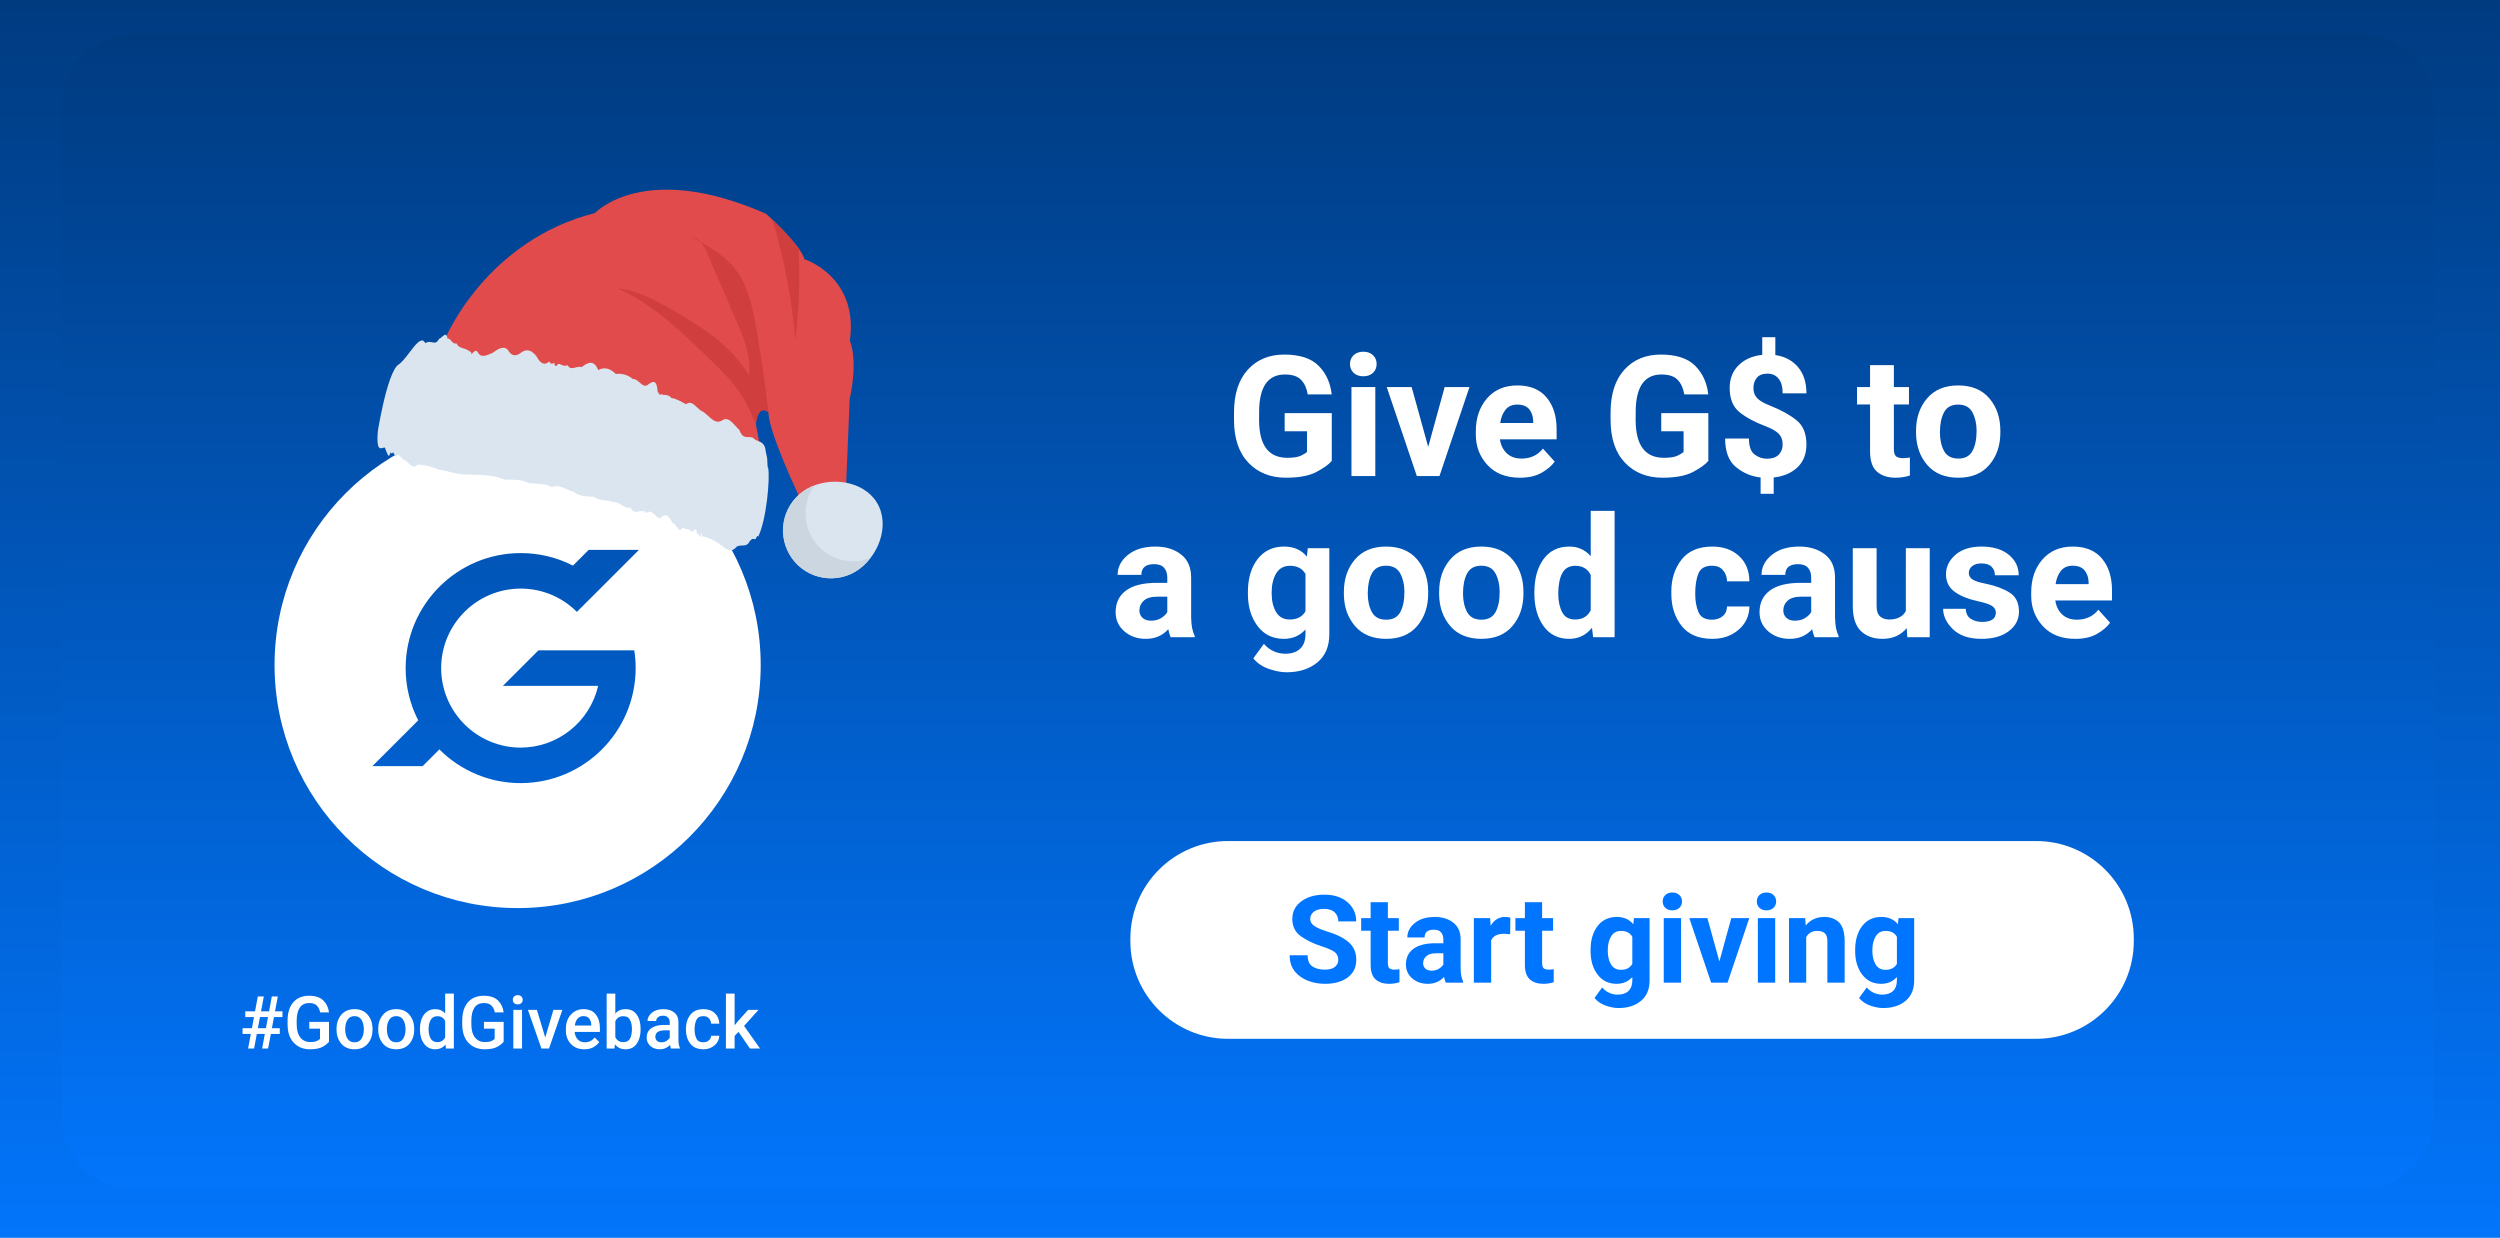
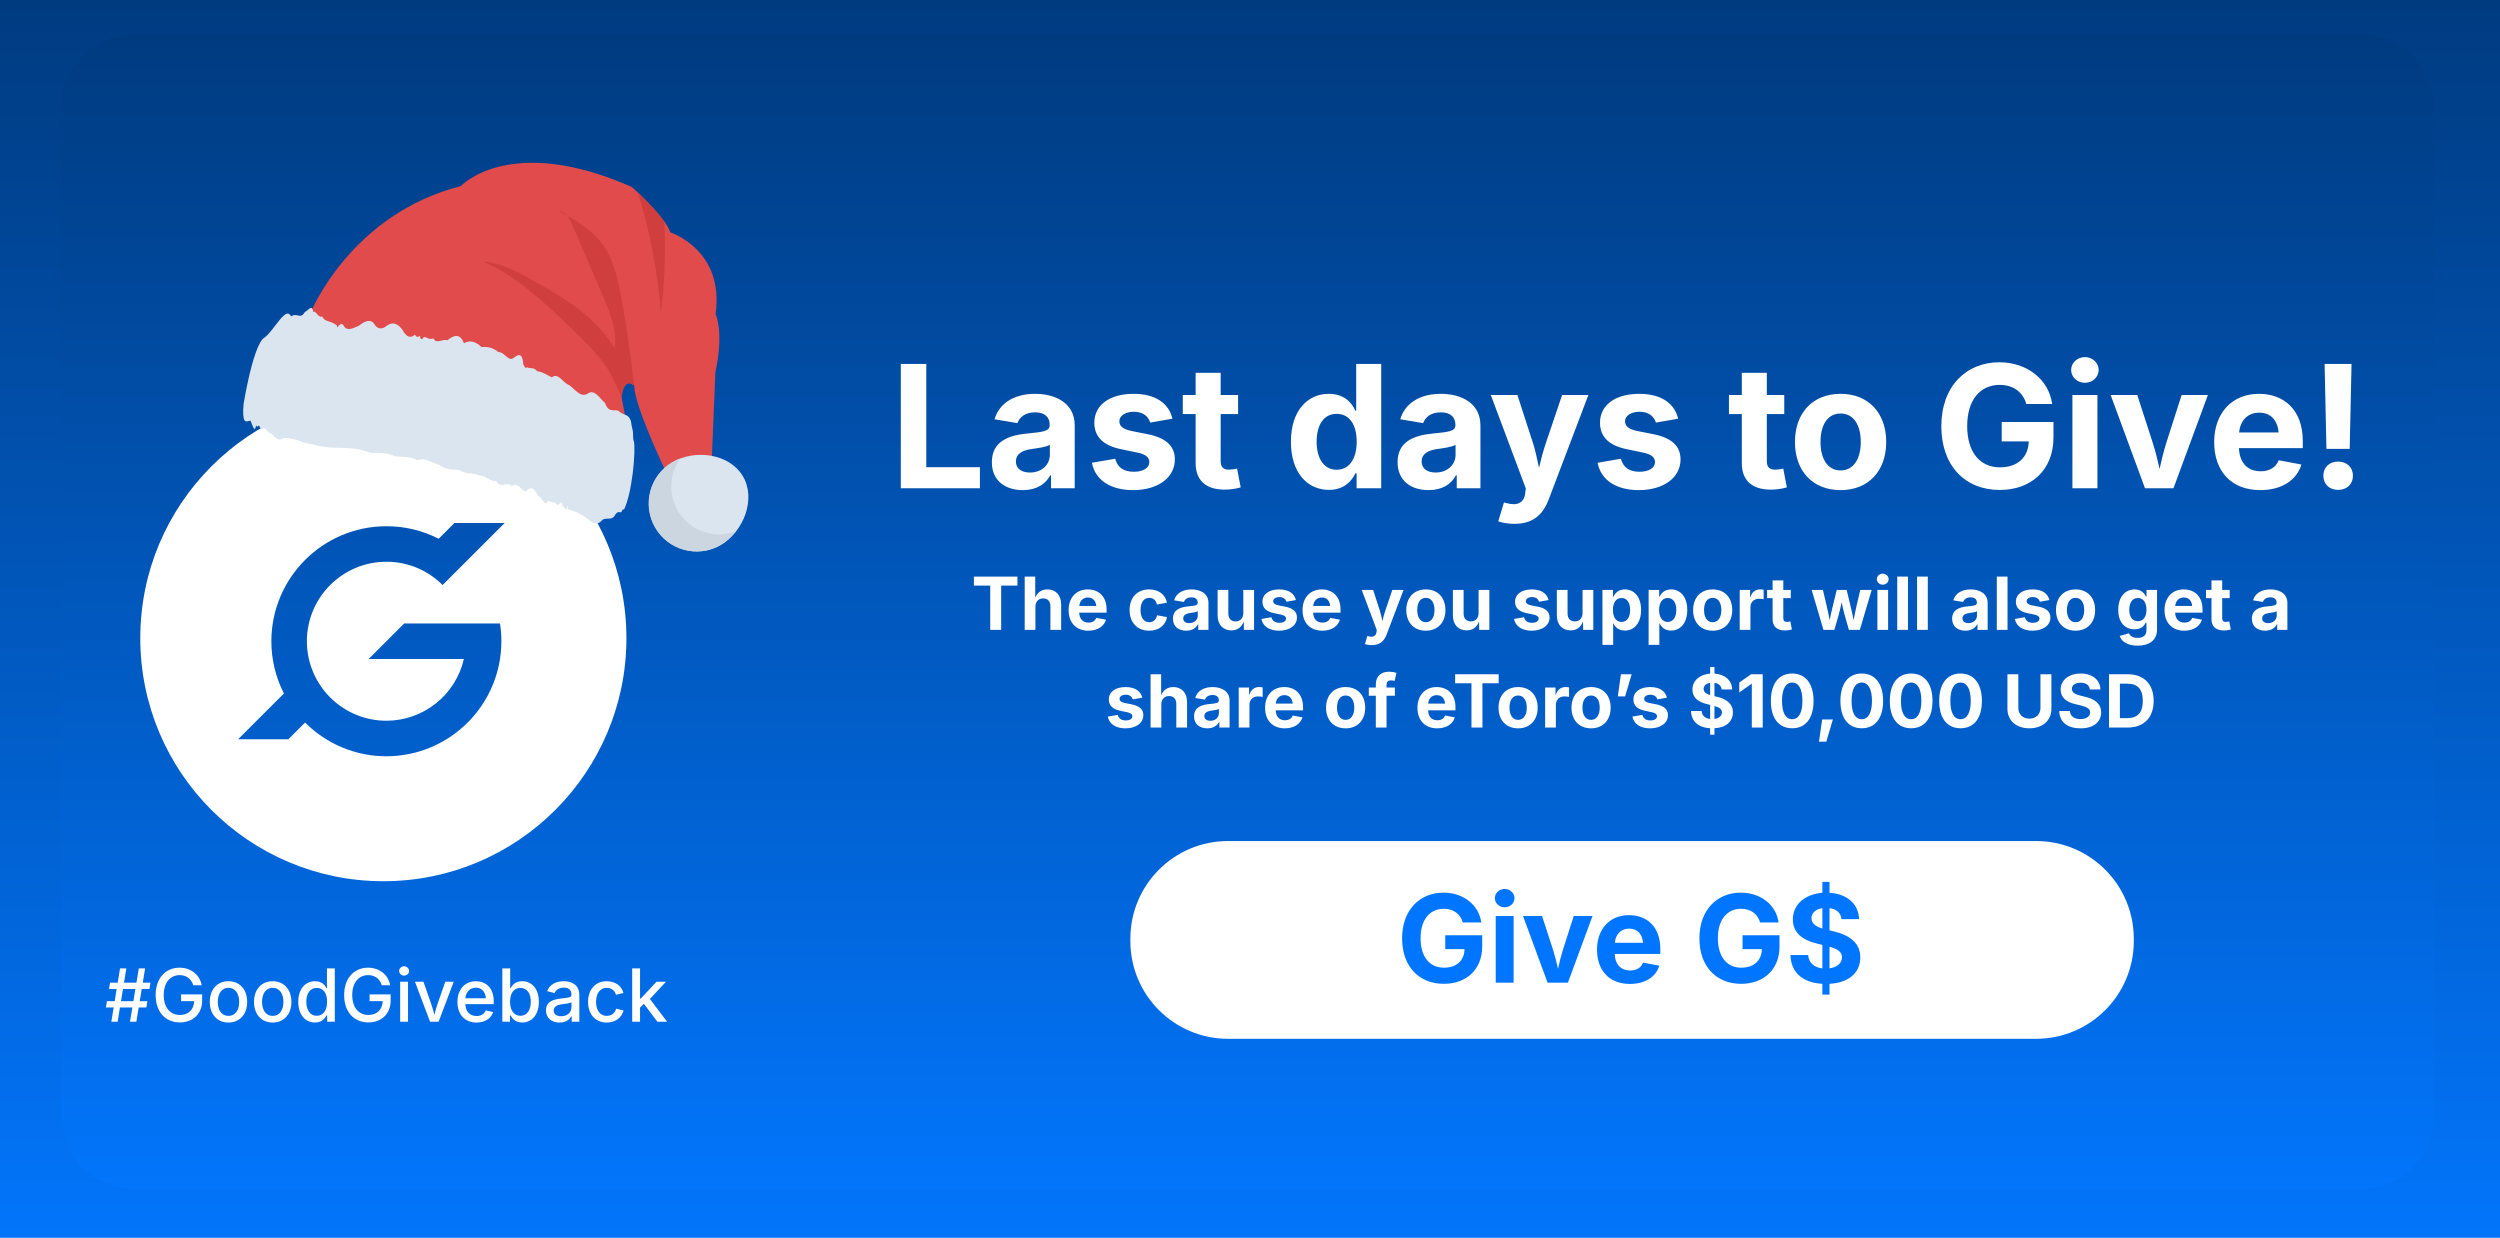
<svg xmlns="http://www.w3.org/2000/svg" preserveAspectRatio="xMidYMid meet" width="100%" height="100%" viewBox="0 0 1024 507">
  <defs>
    <linearGradient id="linear-gradient" x1="0.5" x2="0.5" y2="1" gradientUnits="objectBoundingBox">
      <stop offset="0" stop-color="#003b80" />
      <stop offset="1" stop-color="#0275fb" />
    </linearGradient>
    <clipPath id="clip-path">
-       <path id="Path_72" data-name="Path 72" d="M0-128.883H199.122V-328H0Z" transform="translate(0 328)" fill="#fff" />
+       <path id="Trazado_72" data-name="Trazado 72" d="M0-128.883H199.122V-328H0Z" transform="translate(0 328)" fill="#fff" />
    </clipPath>
    <clipPath id="clip-Homescreen_banner_2">
      <rect width="1024" height="507" />
    </clipPath>
  </defs>
  <g id="Homescreen_banner_2" data-name="Homescreen banner 2" clip-path="url(#clip-Homescreen_banner_2)">
    <rect width="1024" height="507" fill="url(#linear-gradient)" />
-     <rect id="Rectangle_2136" data-name="Rectangle 2136" width="972" height="473" rx="30" transform="translate(25 14)" fill="url(#linear-gradient)" />
-     <text id="Give_G_to_a_good_cause" data-name="Give G$ to  a good cause" transform="translate(417 128)" fill="#fff" font-size="69" font-family="Roboto" font-weight="700">
-       <tspan x="85.276" y="67">Give G$ to </tspan>
-       <tspan x="37.642" y="133">a good cause</tspan>
+     <rect id="Rectángulo_2136" data-name="Rectángulo 2136" width="972" height="473" rx="30" transform="translate(25 14)" fill="url(#linear-gradient)" />
+     <text id="Last_days_to_Give_" data-name="Last days to Give! " transform="translate(360 132)" fill="#fff" font-size="70" font-family="Inter-Bold, Inter" font-weight="700">
+       <tspan x="4.358" y="68">Last days to Give!</tspan>
    </text>
-     <g id="Group_3740" data-name="Group 3740" transform="translate(19 4.489)">
-       <rect id="Rectangle_2135" data-name="Rectangle 2135" width="411" height="81" rx="40" transform="translate(444 340)" fill="#fff" />
-       <text id="Start_giving" data-name="Start giving" transform="translate(650 398)" fill="#0075ff" font-size="50" font-family="Roboto" font-weight="700">
-         <tspan x="-142.454" y="0">Start giving</tspan>
+     <g id="Grupo_3740" data-name="Grupo 3740" transform="translate(19 4.489)">
+       <rect id="Rectángulo_2135" data-name="Rectángulo 2135" width="411" height="81" rx="40" transform="translate(444 340)" fill="#fff" />
+       <text id="Give_G_" data-name="Give G$" transform="translate(650 398)" fill="#0075ff" font-size="50" font-family="Inter-Bold, Inter" font-weight="700">
+         <tspan x="-96.996" y="0">Give G$</tspan>
      </text>
    </g>
-     <g id="Group_3741" data-name="Group 3741">
-       <g id="Group_3734" data-name="Group 3734" transform="translate(-217.074 -102.918)">
-         <g id="Group_3720" data-name="Group 3720" transform="translate(329.535 275.749)">
-           <g id="Group_152" data-name="Group 152" clip-path="url(#clip-path)">
-             <g id="Group_151" data-name="Group 151" transform="translate(0 0)">
-               <path id="Path_71" data-name="Path 71" d="M-128.886-64.442A99.56,99.56,0,0,0-228.449-164a99.562,99.562,0,0,0-99.559,99.559,99.562,99.562,0,0,0,99.559,99.558,99.56,99.56,0,0,0,99.563-99.558M-178.77-111.6-198.932-91.44s-.005,0-.005-.007l-5.244,5.243a32.354,32.354,0,0,0-23.027-9.538,32.6,32.6,0,0,0-32.561,32.562,32.6,32.6,0,0,0,32.561,32.565A32.619,32.619,0,0,0-195.466-55.9h-39.018l14.546-14.548h39.273a47.231,47.231,0,0,1,.564,7.272,47.163,47.163,0,0,1-47.108,47.112A46.956,46.956,0,0,1-260.5-29.877l-6.858,6.857H-287.94l18.769-18.756a46.848,46.848,0,0,1-5.147-21.405,47.163,47.163,0,0,1,47.109-47.108,46.881,46.881,0,0,1,21.421,5.129l6.444-6.443Z" transform="translate(328.008 164.001)" fill="#fff" />
+     <g id="Grupo_3741" data-name="Grupo 3741" transform="translate(-55 -11)">
+       <g id="Grupo_3734" data-name="Grupo 3734" transform="translate(-217.074 -102.918)">
+         <g id="Grupo_3720" data-name="Grupo 3720" transform="translate(329.535 275.749)">
+           <g id="Grupo_152" data-name="Grupo 152" clip-path="url(#clip-path)">
+             <g id="Grupo_151" data-name="Grupo 151" transform="translate(0 0)">
+               <path id="Trazado_71" data-name="Trazado 71" d="M-128.886-64.442A99.56,99.56,0,0,0-228.449-164a99.562,99.562,0,0,0-99.559,99.559,99.562,99.562,0,0,0,99.559,99.558,99.56,99.56,0,0,0,99.563-99.558M-178.77-111.6-198.932-91.44s-.005,0-.005-.007l-5.244,5.243a32.354,32.354,0,0,0-23.027-9.538,32.6,32.6,0,0,0-32.561,32.562,32.6,32.6,0,0,0,32.561,32.565A32.619,32.619,0,0,0-195.466-55.9h-39.018l14.546-14.548h39.273a47.231,47.231,0,0,1,.564,7.272,47.163,47.163,0,0,1-47.108,47.112A46.956,46.956,0,0,1-260.5-29.877l-6.858,6.857H-287.94l18.769-18.756a46.848,46.848,0,0,1-5.147-21.405,47.163,47.163,0,0,1,47.109-47.108,46.881,46.881,0,0,1,21.421,5.129l6.444-6.443Z" transform="translate(328.008 164.001)" fill="#fff" />
            </g>
          </g>
        </g>
        <g id="_001-hat" data-name="001-hat" transform="translate(387.848 165.516) rotate(8)">
-           <path id="Path_73" data-name="Path 73" d="M0,73.625S10.707,31.784,53.54,14.255c0,0,16.872-24.338,69.439-9.412,0,0,15.577,10.385,18.173,16.221,0,0,23.037,3.9,23.037,30.5,0,0,4.542,6.816,3.247,23.687L171,111.272l-17.2,13.3-.973-6.487s-16.55-24.989-17.522-32.77c0,0-4.542-3.569-4.542,5.192l4.542,13.625L9.083,94.354Z" transform="translate(22.125 0)" fill="#e14b4b" />
-           <g id="Group_3721" data-name="Group 3721" transform="translate(89.204 6.808)">
-             <path id="Path_74" data-name="Path 74" d="M16.2,47.664A237.124,237.124,0,0,0,0,0,94.523,94.523,0,0,1,12.3,10.2,219.78,219.78,0,0,1,16.2,47.664Z" transform="translate(58.758 0)" fill="#d03f3e" />
-             <path id="Path_75" data-name="Path 75" d="M0,.007A5.3,5.3,0,0,1,3.779,1.446C2.537.94,1.249.474,0,.007Z" transform="translate(27.177 11.751)" fill="#d03f3e" />
-             <path id="Path_76" data-name="Path 76" d="M68.183,65.265c-.467-.315-4.436-3-4.476,5.14-1.755-2.333-3.234-4.982-4.91-7.361-4.673-6.7-11.449-11.64-18.068-16.471C28.071,37.345,15.031,27.959,0,23.523c7.4-.388,14.6,2.261,21.492,4.943,13.631,5.3,27.683,11.41,36.681,22.9-.039-7.71-4.167-14.722-8.176-21.3Q42.11,17.1,34.223,4.128A16.208,16.208,0,0,0,30.95,0c5.843,2.222,11.489,4.943,15.886,9.307,5.843,5.8,8.761,13.822,11.331,21.65C61.874,42.255,65.226,53.737,68.183,65.265Z" transform="translate(0 13.198)" fill="#d03f3e" />
+           <path id="Trazado_73" data-name="Trazado 73" d="M0,73.625S10.707,31.784,53.54,14.255c0,0,16.872-24.338,69.439-9.412,0,0,15.577,10.385,18.173,16.221,0,0,23.037,3.9,23.037,30.5,0,0,4.542,6.816,3.247,23.687L171,111.272l-17.2,13.3-.973-6.487s-16.55-24.989-17.522-32.77c0,0-4.542-3.569-4.542,5.192l4.542,13.625L9.083,94.354Z" transform="translate(22.125 0)" fill="#e14b4b" />
+           <g id="Grupo_3721" data-name="Grupo 3721" transform="translate(89.204 6.808)">
+             <path id="Trazado_74" data-name="Trazado 74" d="M16.2,47.664A237.124,237.124,0,0,0,0,0,94.523,94.523,0,0,1,12.3,10.2,219.78,219.78,0,0,1,16.2,47.664Z" transform="translate(58.758 0)" fill="#d03f3e" />
+             <path id="Trazado_75" data-name="Trazado 75" d="M0,.007A5.3,5.3,0,0,1,3.779,1.446C2.537.94,1.249.474,0,.007Z" transform="translate(27.177 11.751)" fill="#d03f3e" />
+             <path id="Trazado_76" data-name="Trazado 76" d="M68.183,65.265c-.467-.315-4.436-3-4.476,5.14-1.755-2.333-3.234-4.982-4.91-7.361-4.673-6.7-11.449-11.64-18.068-16.471C28.071,37.345,15.031,27.959,0,23.523c7.4-.388,14.6,2.261,21.492,4.943,13.631,5.3,27.683,11.41,36.681,22.9-.039-7.71-4.167-14.722-8.176-21.3Q42.11,17.1,34.223,4.128A16.208,16.208,0,0,0,30.95,0c5.843,2.222,11.489,4.943,15.886,9.307,5.843,5.8,8.761,13.822,11.331,21.65C61.874,42.255,65.226,53.737,68.183,65.265Z" transform="translate(0 13.198)" fill="#d03f3e" />
          </g>
-           <g id="Group_3722" data-name="Group 3722" transform="translate(0 72.16)">
-             <path id="Path_77" data-name="Path 77" d="M.14,44.961c0-5.067-.046.749-.092-1.374-.184,5.7-.066-25.7,4.785-29.011C8.3,11.086,11.477.5,14.257,4.56c2.373-1.978,4.029.94,5.363-2.55,1.334-.7,2.346-3.845,3.424-.493,1.078-.776,2.228,2.268,3.838,1.334,1.61,2.406,3.674.933,6.6,2.925,0,2.281,1.084-2.741,2.721-.315,1.643,2.09,3.838.434,6.073-.914,2.235-2.34,4.509-3.661,6.29-1.453,1.341,1.571,3.207,1.965,5.265-.335,2.051-1.906,4.292-1.229,6.356.914,2.07,2.879,3.97,3.1,5.357,1.236,1.387,2.037,2.248-.664,2.248.618,0,.092.526,1.959,1.472-.059.946-.519,2.3,1.058,3.963-.092,1.663,2.4,3.628-.427,5.777.007,2.156-2.182,4.5-3.944,6.914.23,2.419-1.814,4.91-1.222,7.368.585a8.838,8.838,0,0,1,7.151,1.071c2.268-.519,4.39,3.207,6.244,1.676,1.86-1.814,3.451-3.411,4.666,2.419,0-1.209.572,1.669,1.6.381,1.025.644,2.5-.624,4.3,1.071,1.8-.138,3.924.822,6.257,1.65,2.327-2.5,4.857,1.656,7.466,2.129,2.609,1.334,5.3,4.548,7.933,2.491,2.642-2.57,5.232,1.255,7.657,2.747,2.425,4.647,4.68,1.052,6.638,2.9,1.959.966,3.628.322,4.87,2.938a34.9,34.9,0,0,0,1.242,3.621c.342.526.716,4.522,1.078,4.233,1.466,3.95,2.32,21.67-.125,28.65,0-.02-.289-1.223-.881,1.025-.592.408-1.485-.907-2.682,2.175-1.2,1.676-2.708.71-4.528,1.952-1.821,3.069-3.963,1.722-6.421.361a19,19,0,0,0-8.36-2.6c0-3.109-.184-.96-.539-.184-.355,1.63-.887-1.558-1.584-.513-.7-3.97-1.558.44-2.57-.789-1.019-1.084-2.189.046-3.51-1-1.321,3.253-2.787-1.308-4.39-1.157-1.6-2.34-3.352-4.193-5.225-1.262-1.873.322-3.878-3.694-6-1.3-2.123-2.136-4.371,2.156-6.73-1.288-2.36.953-4.831-1.9-7.4-1.216-2.576-.986-5.251.546-8.025-1.084-2.774.2-5.639.73-8.59-.9-2.951-.348-5.994-2.4-9.11-.651-3.115-1.288-6.31-.355-9.57-.348-3.26-1.15-6.592-.414-9.984.007-5.922-1.492-11.121-.368-15.675.085-4.555.513-8.465-.408-11.824-.447a23.036,23.036,0,0,0-8.511-.8c-2.346,2.793-4.233-1.209-5.744-1-1.512-.434-2.655-2.964-3.516-1.045-.861-.085-1.446-2.471-1.84-.94-.394-.46-.6.361-.7-.677-.105,1.347-.112,3.214-.112-.263,0,4.128-1.157.946-2.491-1.124C2.394,49.47.869,51.639.14,44.961Z" transform="translate(0 0)" fill="#dae5ef" />
-             <path id="Path_78" data-name="Path 78" d="M37.868,7.906c5.8,9.169,1.439,23.162-7.729,28.958A19.643,19.643,0,0,1,9.153,3.654C18.315-2.143,32.071-1.269,37.868,7.906Z" transform="translate(169.772 37.16)" fill="#dae5ef" />
+           <g id="Grupo_3722" data-name="Grupo 3722" transform="translate(0 72.16)">
+             <path id="Trazado_77" data-name="Trazado 77" d="M.14,44.961c0-5.067-.046.749-.092-1.374-.184,5.7-.066-25.7,4.785-29.011C8.3,11.086,11.477.5,14.257,4.56c2.373-1.978,4.029.94,5.363-2.55,1.334-.7,2.346-3.845,3.424-.493,1.078-.776,2.228,2.268,3.838,1.334,1.61,2.406,3.674.933,6.6,2.925,0,2.281,1.084-2.741,2.721-.315,1.643,2.09,3.838.434,6.073-.914,2.235-2.34,4.509-3.661,6.29-1.453,1.341,1.571,3.207,1.965,5.265-.335,2.051-1.906,4.292-1.229,6.356.914,2.07,2.879,3.97,3.1,5.357,1.236,1.387,2.037,2.248-.664,2.248.618,0,.092.526,1.959,1.472-.059.946-.519,2.3,1.058,3.963-.092,1.663,2.4,3.628-.427,5.777.007,2.156-2.182,4.5-3.944,6.914.23,2.419-1.814,4.91-1.222,7.368.585a8.838,8.838,0,0,1,7.151,1.071c2.268-.519,4.39,3.207,6.244,1.676,1.86-1.814,3.451-3.411,4.666,2.419,0-1.209.572,1.669,1.6.381,1.025.644,2.5-.624,4.3,1.071,1.8-.138,3.924.822,6.257,1.65,2.327-2.5,4.857,1.656,7.466,2.129,2.609,1.334,5.3,4.548,7.933,2.491,2.642-2.57,5.232,1.255,7.657,2.747,2.425,4.647,4.68,1.052,6.638,2.9,1.959.966,3.628.322,4.87,2.938a34.9,34.9,0,0,0,1.242,3.621c.342.526.716,4.522,1.078,4.233,1.466,3.95,2.32,21.67-.125,28.65,0-.02-.289-1.223-.881,1.025-.592.408-1.485-.907-2.682,2.175-1.2,1.676-2.708.71-4.528,1.952-1.821,3.069-3.963,1.722-6.421.361a19,19,0,0,0-8.36-2.6c0-3.109-.184-.96-.539-.184-.355,1.63-.887-1.558-1.584-.513-.7-3.97-1.558.44-2.57-.789-1.019-1.084-2.189.046-3.51-1-1.321,3.253-2.787-1.308-4.39-1.157-1.6-2.34-3.352-4.193-5.225-1.262-1.873.322-3.878-3.694-6-1.3-2.123-2.136-4.371,2.156-6.73-1.288-2.36.953-4.831-1.9-7.4-1.216-2.576-.986-5.251.546-8.025-1.084-2.774.2-5.639.73-8.59-.9-2.951-.348-5.994-2.4-9.11-.651-3.115-1.288-6.31-.355-9.57-.348-3.26-1.15-6.592-.414-9.984.007-5.922-1.492-11.121-.368-15.675.085-4.555.513-8.465-.408-11.824-.447a23.036,23.036,0,0,0-8.511-.8c-2.346,2.793-4.233-1.209-5.744-1-1.512-.434-2.655-2.964-3.516-1.045-.861-.085-1.446-2.471-1.84-.94-.394-.46-.6.361-.7-.677-.105,1.347-.112,3.214-.112-.263,0,4.128-1.157.946-2.491-1.124C2.394,49.47.869,51.639.14,44.961Z" transform="translate(0 0)" fill="#dae5ef" />
+             <path id="Trazado_78" data-name="Trazado 78" d="M37.868,7.906c5.8,9.169,1.439,23.162-7.729,28.958A19.643,19.643,0,0,1,9.153,3.654C18.315-2.143,32.071-1.269,37.868,7.906Z" transform="translate(169.772 37.16)" fill="#dae5ef" />
          </g>
-           <g id="Group_3723" data-name="Group 3723" transform="translate(169.763 111.857)">
-             <path id="Path_79" data-name="Path 79" d="M37.154,26.356a21.016,21.016,0,0,1-7.033,7.558A19.629,19.629,0,1,1,9.155.723,13.033,13.033,0,0,1,10.469,0a19.553,19.553,0,0,0,.789,19.586A19.525,19.525,0,0,0,37.154,26.356Z" transform="translate(0 0.388)" fill="#cbd6e0" />
-             <path id="Path_80" data-name="Path 80" d="M.138.789A1.3,1.3,0,0,0,.092,0C.059.013.033.033,0,.046Z" transform="translate(11.232 0)" fill="#cbd6e0" />
+           <g id="Grupo_3723" data-name="Grupo 3723" transform="translate(169.763 111.857)">
+             <path id="Trazado_79" data-name="Trazado 79" d="M37.154,26.356a21.016,21.016,0,0,1-7.033,7.558A19.629,19.629,0,1,1,9.155.723,13.033,13.033,0,0,1,10.469,0a19.553,19.553,0,0,0,.789,19.586A19.525,19.525,0,0,0,37.154,26.356Z" transform="translate(0 0.388)" fill="#cbd6e0" />
+             <path id="Trazado_80" data-name="Trazado 80" d="M.138.789A1.3,1.3,0,0,0,.092,0C.059.013.033.033,0,.046Z" transform="translate(11.232 0)" fill="#cbd6e0" />
          </g>
        </g>
      </g>
-       <text id="_GoodGiveback" data-name="#GoodGiveback" transform="translate(213.461 429.489)" fill="#fff" font-size="30" font-family="Roboto" font-weight="500">
-         <tspan x="-115.531" y="0">#GoodGiveback</tspan>
+       <text id="_GoodGiveback" data-name="#GoodGiveback" transform="translate(213.461 429.489)" fill="#fff" font-size="30" font-family="Inter-Medium, Inter" font-weight="500">
+         <tspan x="-115.526" y="0">#GoodGiveback</tspan>
      </text>
    </g>
+     <text id="The_cause_you_support_will_also_get_a_share_of_eToro_s_10_000_USD" data-name="The cause you support will also get a share of eToro’s $10,000 USD" transform="translate(394 229)" fill="#fff" font-size="30" font-family="Inter-Bold, Inter" font-weight="700">
+       <tspan x="3.818" y="29">The cause you support will also get a </tspan>
+       <tspan x="58.611" y="69">share of eToro’s $10,000 USD</tspan>
+     </text>
  </g>
</svg>
